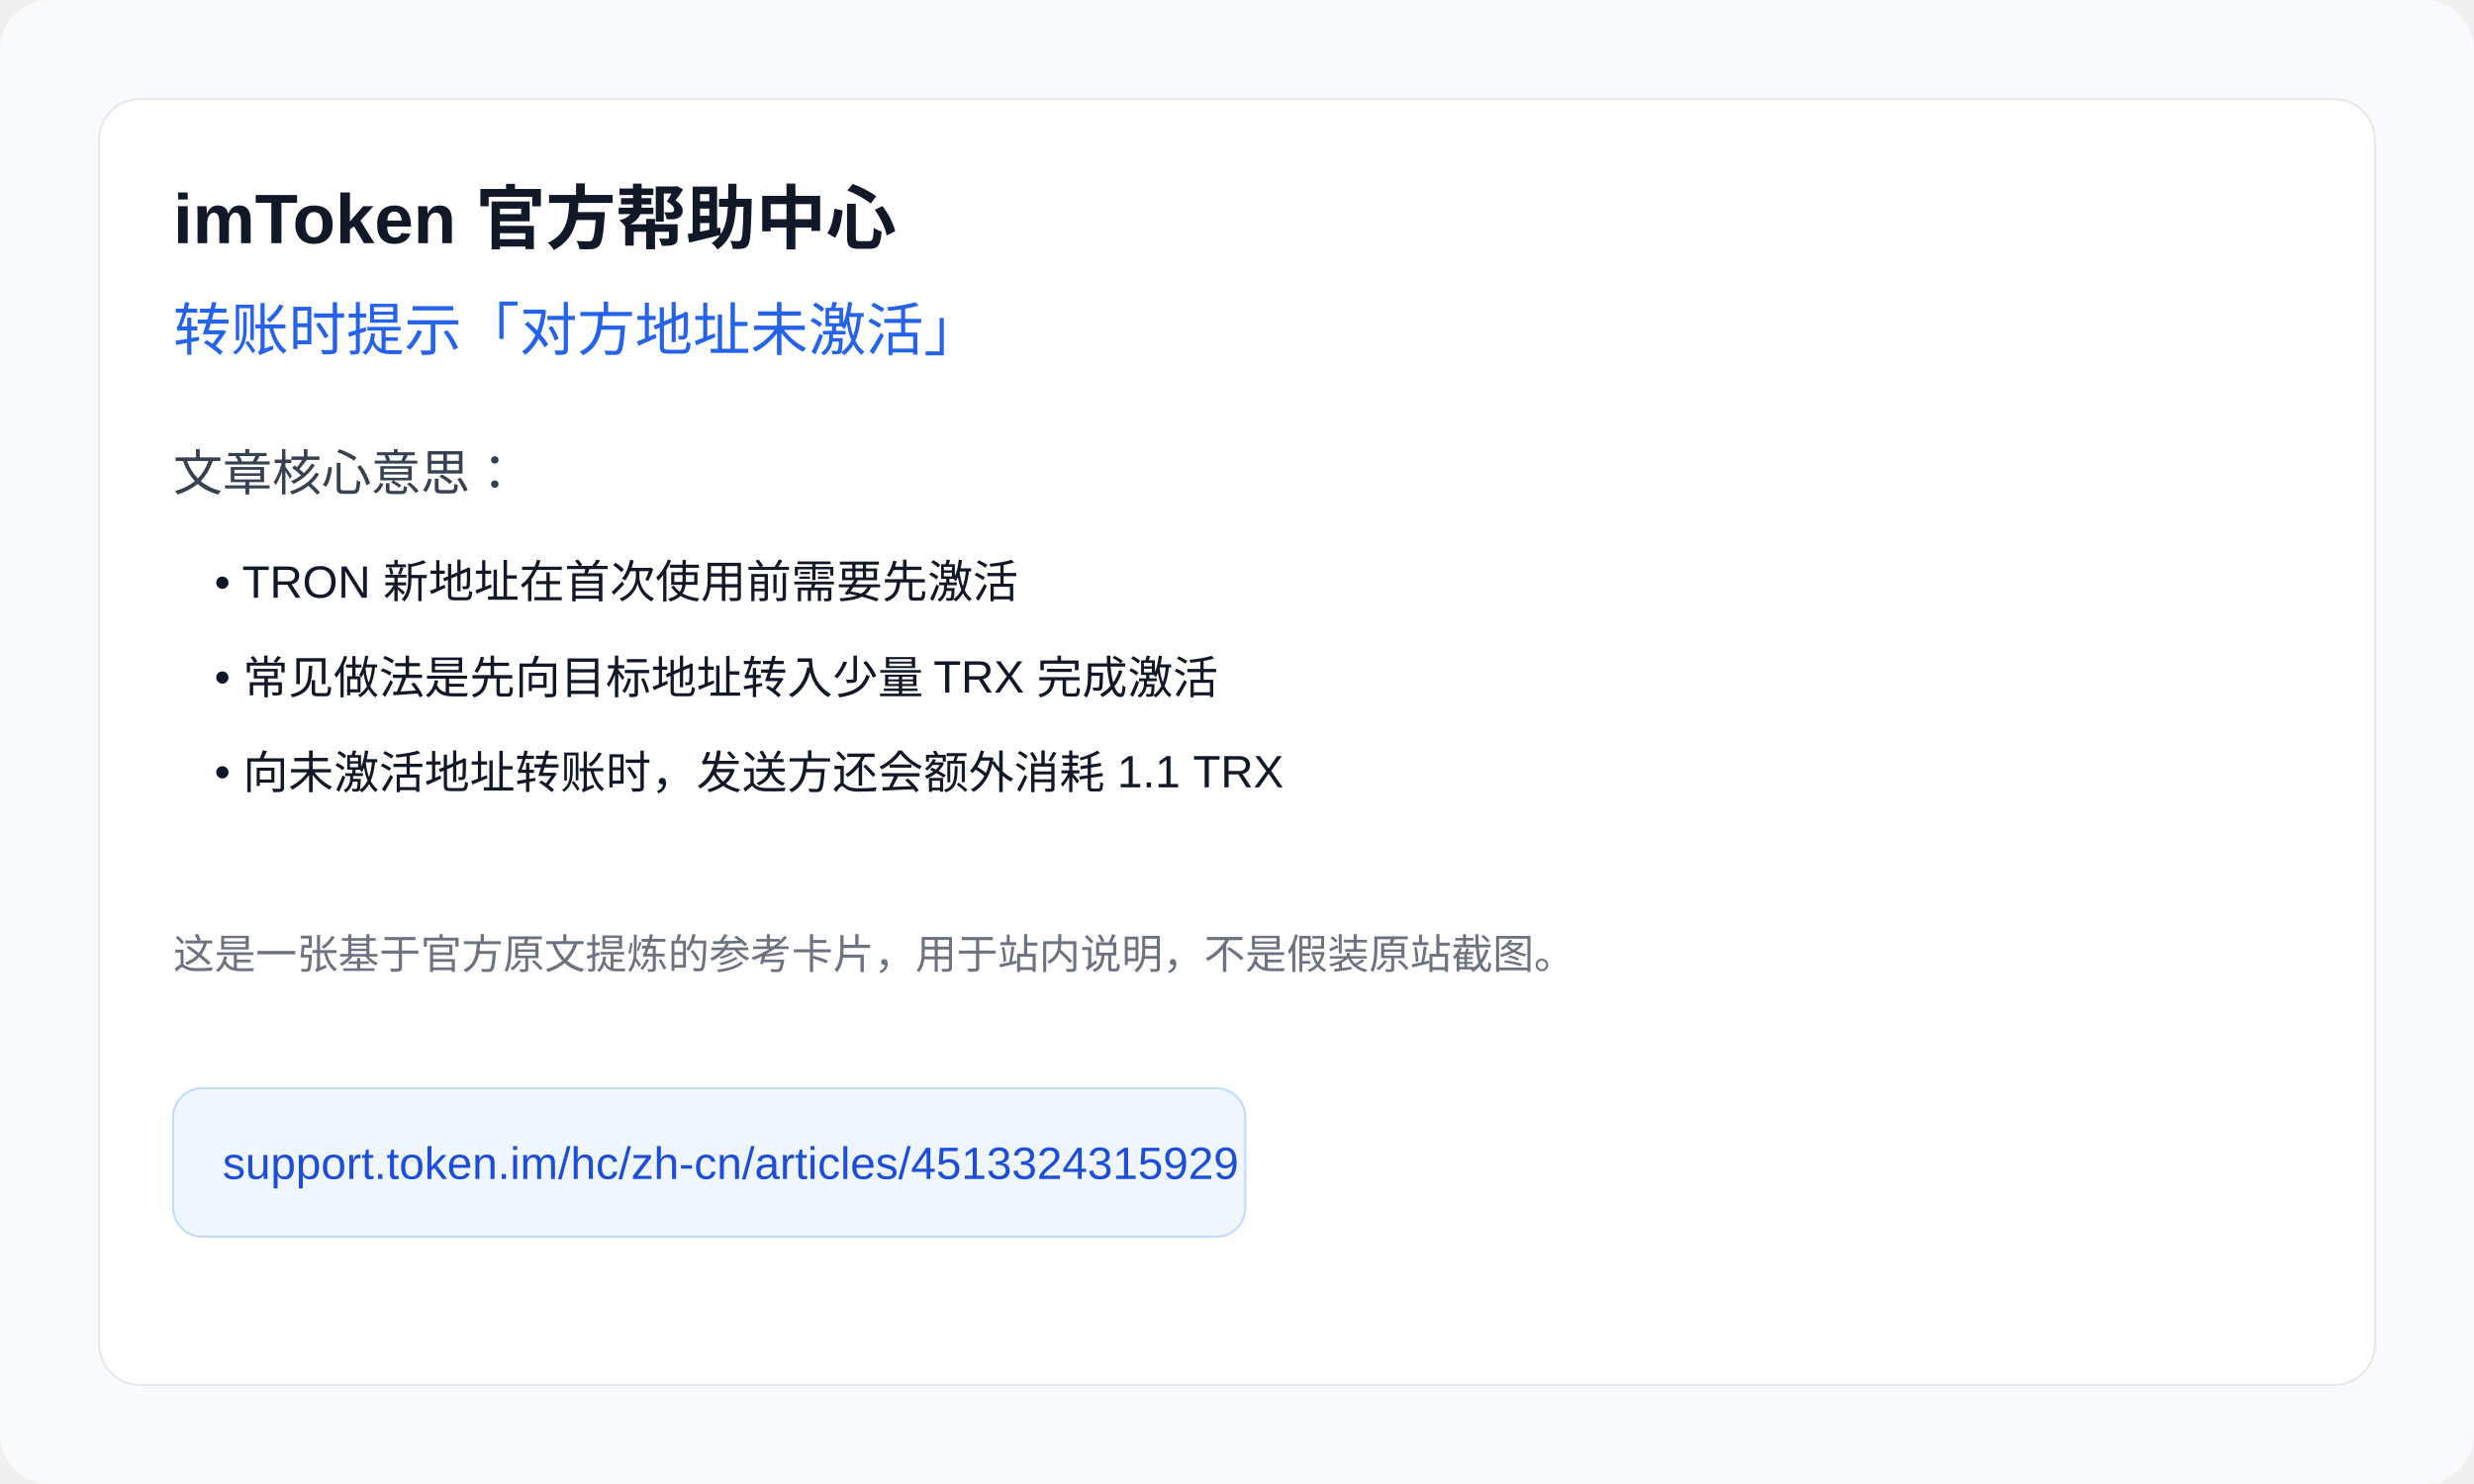
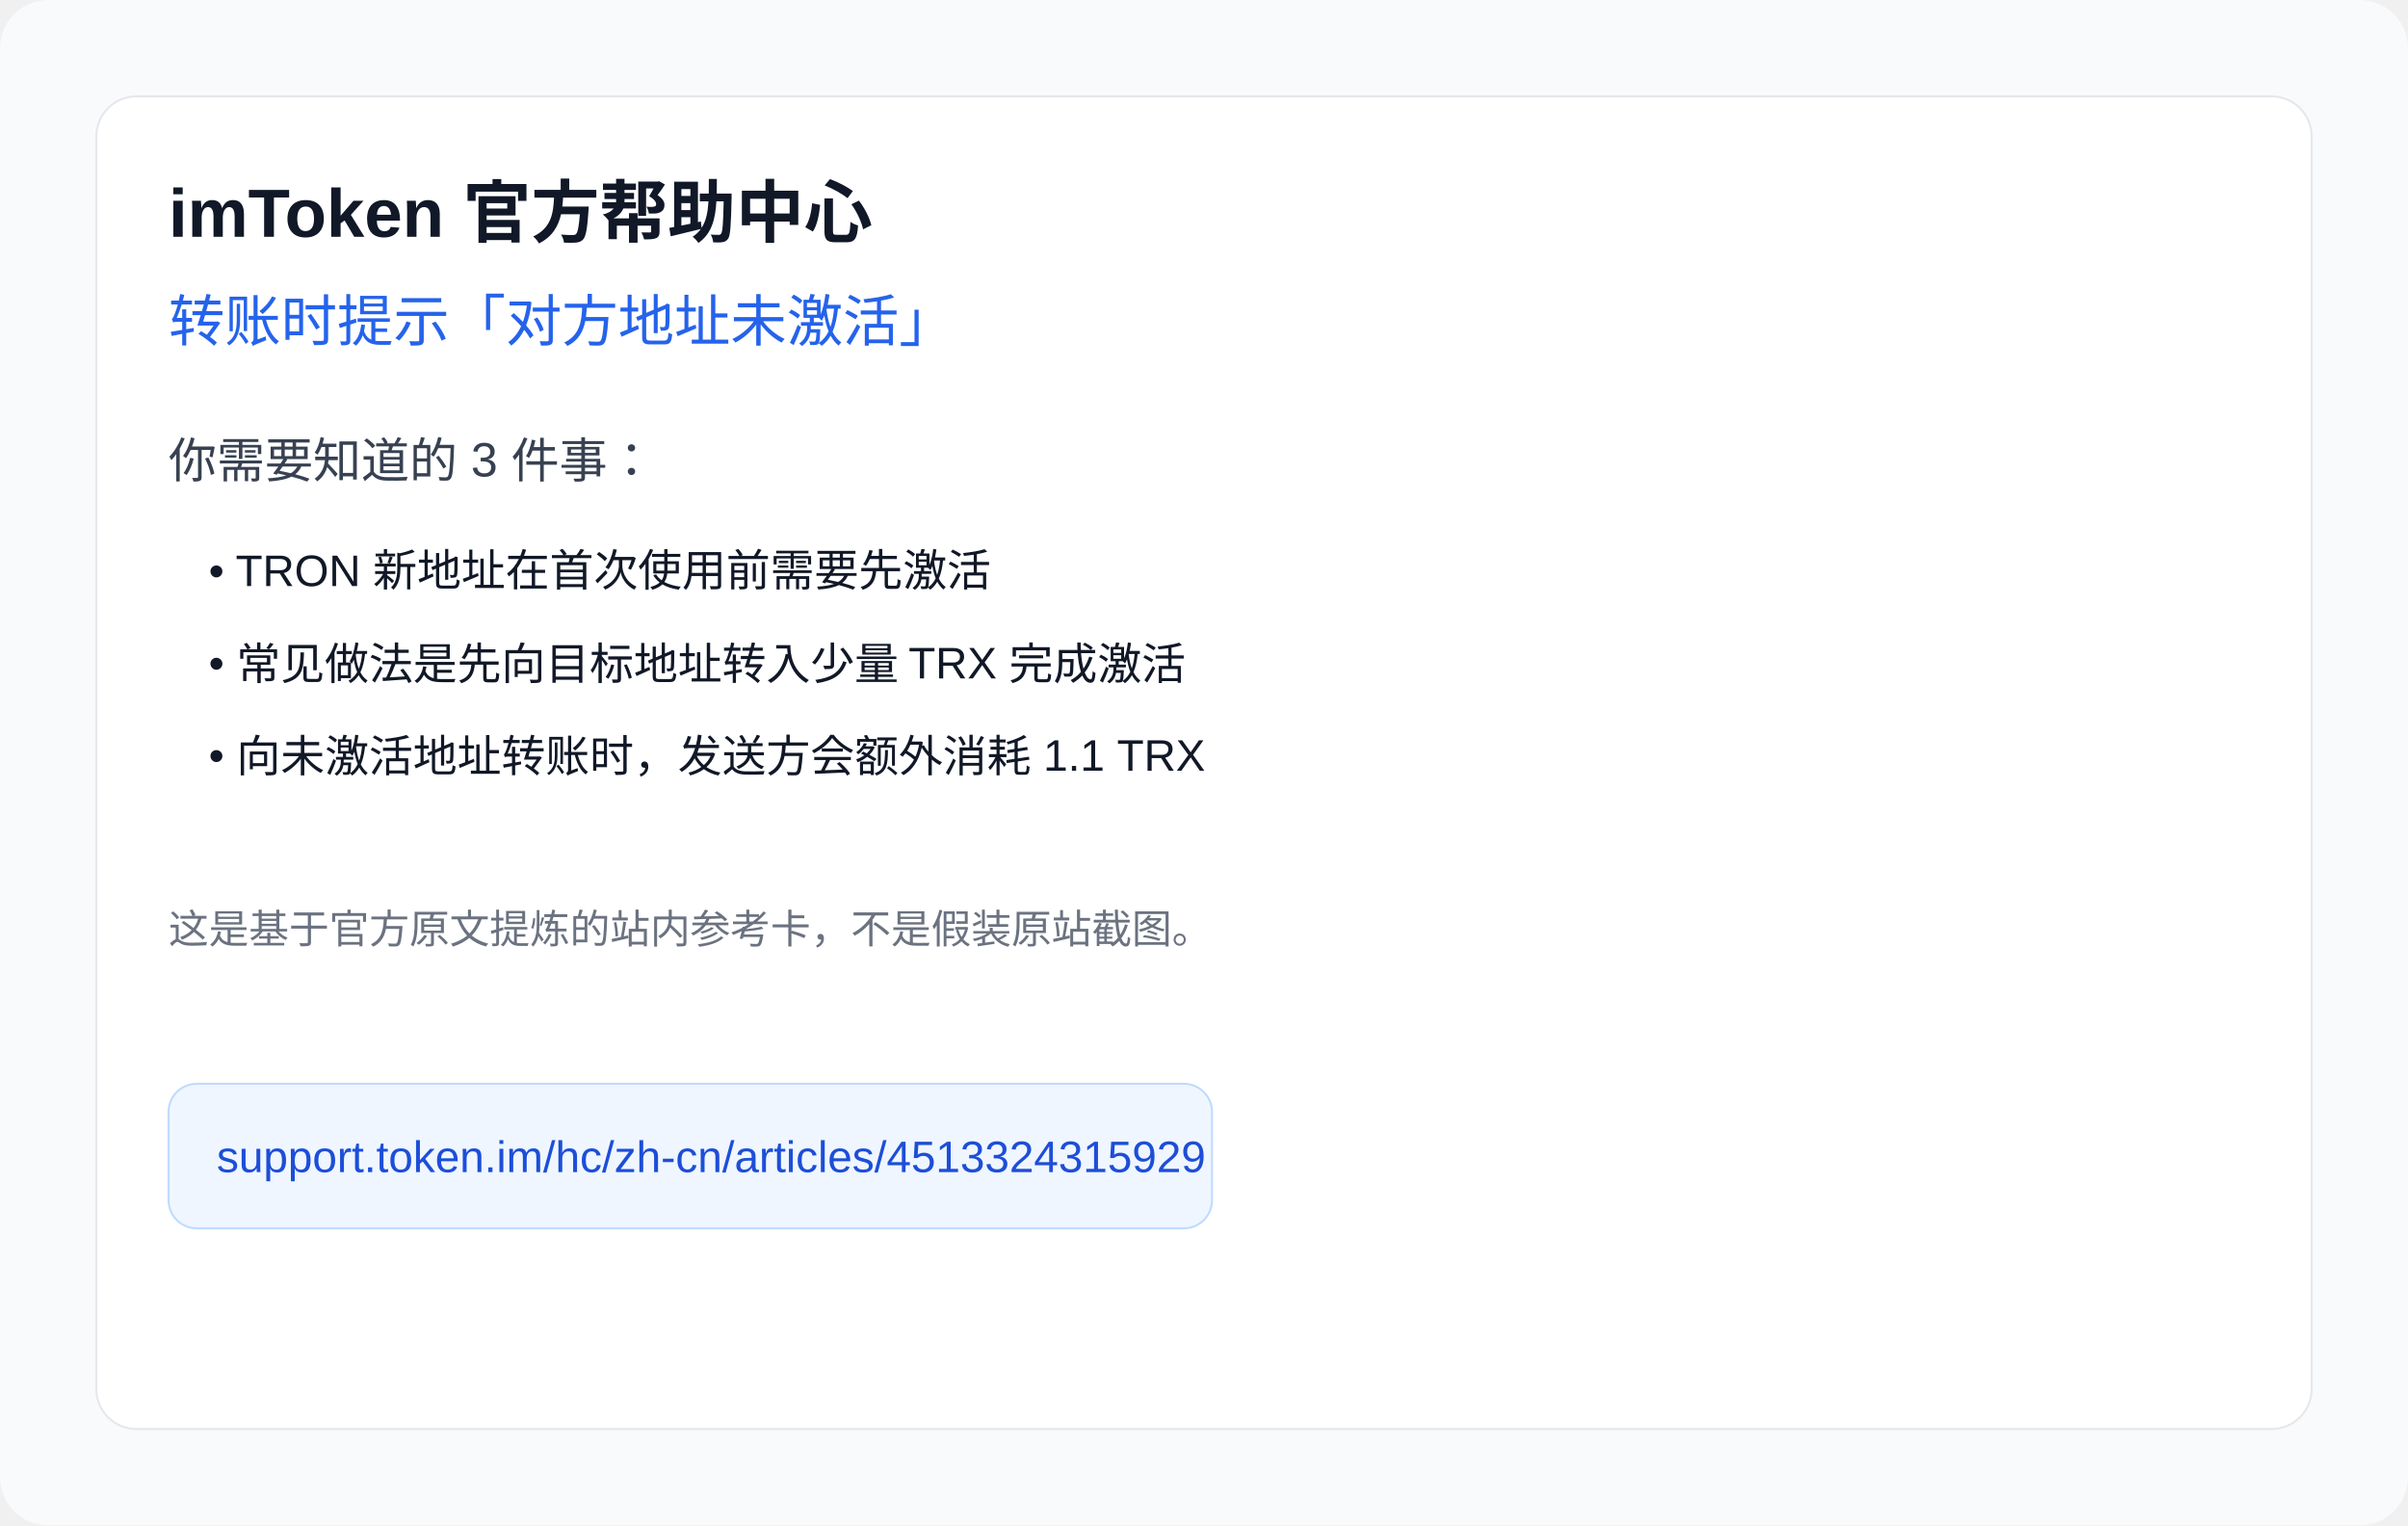
- <svg xmlns="http://www.w3.org/2000/svg" width="1200" height="720" viewBox="0 0 1200 720" fill="none">
-   <rect width="1200" height="720" rx="24" fill="#F8FAFC" />
-   <rect x="48" y="48" width="1104" height="624" rx="20" fill="white" stroke="#E5E7EB" />
+ <svg xmlns="http://www.w3.org/2000/svg" width="1200" height="760" viewBox="0 0 1200 760" fill="none">
+   <rect width="1200" height="760" rx="24" fill="#F8FAFC" />
+   <rect x="48" y="48" width="1104" height="664" rx="20" fill="white" stroke="#E5E7EB" />
  <text x="84" y="118" fill="#111827" font-size="34" font-family="-apple-system, BlinkMacSystemFont, Segoe UI, Arial" font-weight="700">imToken 官方帮助中心</text>
  <text x="84" y="170" fill="#2563EB" font-size="28" font-family="-apple-system, BlinkMacSystemFont, Segoe UI, Arial">转账时提示「对方地址未激活」</text>
-   <text x="84" y="238" fill="#374151" font-size="24" font-family="-apple-system, BlinkMacSystemFont, Segoe UI, Arial">文章核心意思：</text>
-   <text x="104" y="290" fill="#111827" font-size="22" font-family="-apple-system, BlinkMacSystemFont, Segoe UI, Arial">• TRON 新地址在首次使用前需要先激活</text>
-   <text x="104" y="336" fill="#111827" font-size="22" font-family="-apple-system, BlinkMacSystemFont, Segoe UI, Arial">• 常见做法是先向目标地址转入少量 TRX 完成激活</text>
-   <text x="104" y="382" fill="#111827" font-size="22" font-family="-apple-system, BlinkMacSystemFont, Segoe UI, Arial">• 向未激活地址转账时，发送方还会额外消耗 1.1 TRX</text>
-   <text x="84" y="470" fill="#6B7280" font-size="20" font-family="-apple-system, BlinkMacSystemFont, Segoe UI, Arial">这是一张基于官方原文提炼的参考卡片，用于站内说明，不是假装原站截图。</text>
-   <rect x="84" y="528" width="520" height="72" rx="14" fill="#EFF6FF" stroke="#BFDBFE" />
-   <text x="108" y="572" fill="#1D4ED8" font-size="22" font-family="-apple-system, BlinkMacSystemFont, Segoe UI, Arial">support.token.im/hc/zh-cn/articles/4513324315929</text>
+   <text x="84" y="238" fill="#374151" font-size="24" font-family="-apple-system, BlinkMacSystemFont, Segoe UI, Arial">你需要知道的 3 件事：</text>
+   <text x="104" y="292" fill="#111827" font-size="22" font-family="-apple-system, BlinkMacSystemFont, Segoe UI, Arial">• TRON 新地址在首次使用前需要先激活</text>
+   <text x="104" y="338" fill="#111827" font-size="22" font-family="-apple-system, BlinkMacSystemFont, Segoe UI, Arial">• 常见做法是先向目标地址转入少量 TRX 完成激活</text>
+   <text x="104" y="384" fill="#111827" font-size="22" font-family="-apple-system, BlinkMacSystemFont, Segoe UI, Arial">• 向未激活地址转账时，发送方会额外消耗 1.1 TRX</text>
+   <text x="84" y="470" fill="#6B7280" font-size="20" font-family="-apple-system, BlinkMacSystemFont, Segoe UI, Arial">这是基于官方原文提炼的站内参考卡，不是假装原站截图。</text>
+   <rect x="84" y="540" width="520" height="72" rx="14" fill="#EFF6FF" stroke="#BFDBFE" />
+   <text x="108" y="584" fill="#1D4ED8" font-size="22" font-family="-apple-system, BlinkMacSystemFont, Segoe UI, Arial">support.token.im/hc/zh-cn/articles/4513324315929</text>
</svg>
